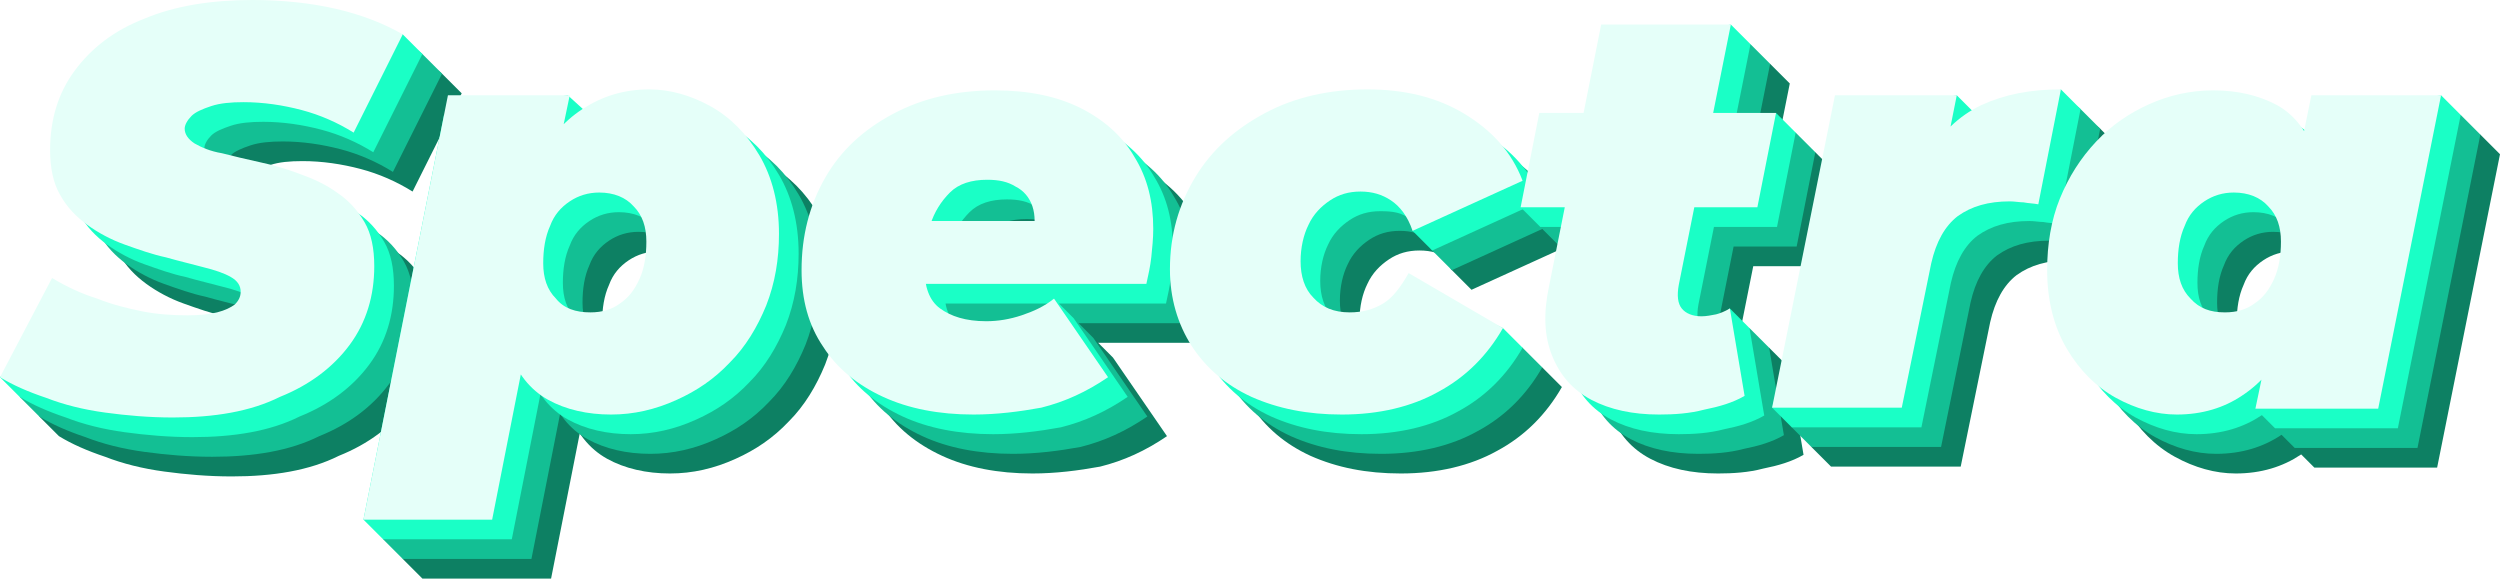
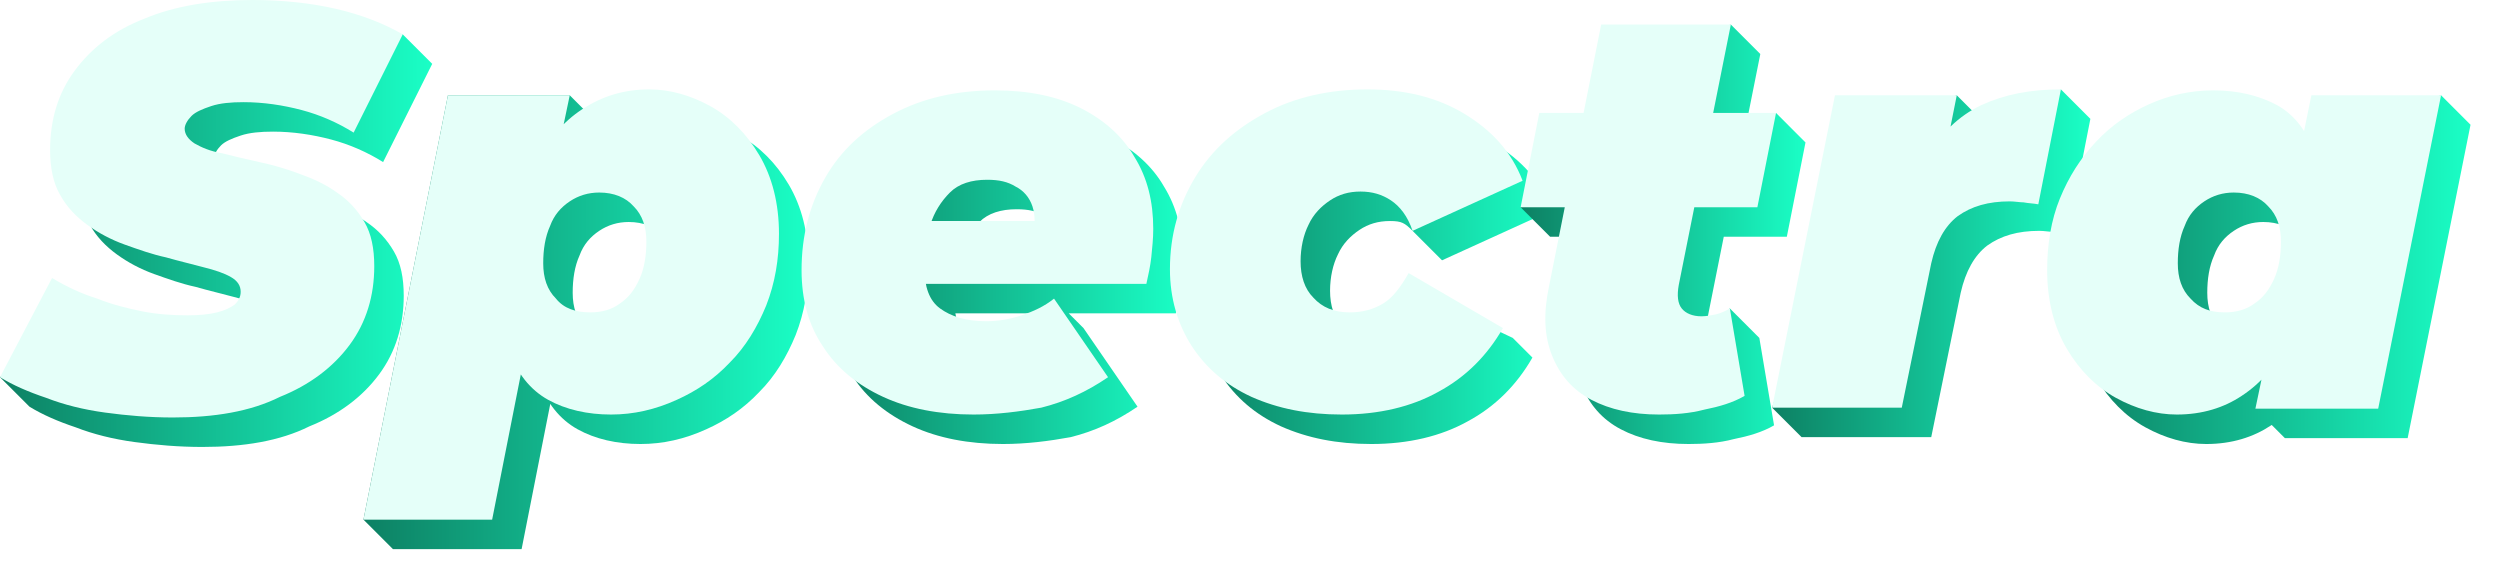
<svg xmlns="http://www.w3.org/2000/svg" version="1.1" id="Layer_1" x="0px" y="0px" viewBox="0 0 254.5 58.9" style="enable-background:new 0 0 254.5 58.9;" xml:space="preserve">
  <style type="text/css">
- 	.st0{fill:#0D8063;}
- 	.st1{fill:#13BF94;}
- 	.st2{fill:#1AFFC6;}
- 	.st3{fill:#E5FFF9;}
+ 	.st0{fill:url(#SVGID_1_);}
+ 	.st1{fill:url(#SVGID_00000104701850114517609520000000449101776486101157_);}
+ 	.st2{fill:url(#SVGID_00000081612134916380249270000013211661375389895067_);}
+ 	.st3{fill:url(#SVGID_00000168095848994071171080000017897864858470984098_);}
+ 	.st4{fill:url(#SVGID_00000177480228704828818310000008790355983051101312_);}
+ 	.st5{fill:url(#SVGID_00000104673702608171010880000016565550697857462672_);}
+ 	.st6{fill:url(#SVGID_00000113330108787598613800000017188890764834770836_);}
+ 	.st7{fill:#E5FFF9;}
</style>
  <g>
    <g>
-       <path class="st0" d="M23.6,48.5c-2.4,0-4.7-0.2-6.9-0.5s-4.2-0.8-6-1.5c-1.8-0.6-3.4-1.3-4.7-2.1l-2-2l7.3-8.1    c1.5,0.9,3,1.6,4.6,2.1c1.5,0.6,3.1,1,4.6,1.3s3.1,0.4,4.6,0.4c1.2,0,2.2-0.1,3-0.3s1.4-0.5,1.8-0.8c0.4-0.4,0.6-0.8,0.6-1.3    c0-0.6-0.3-1.1-1-1.5s-1.6-0.7-2.8-1c-1.1-0.3-2.4-0.6-3.8-1c-1.4-0.3-2.8-0.8-4.2-1.3s-2.7-1.2-3.8-2s-2.1-1.8-2.8-3.1    c-0.7-1.2-1-2.8-1-4.5c0-3.1,0.8-5.8,2.5-8.1s4-4.1,7.1-5.3c3.1-1.3,6.8-1.9,11-1.9c3,0,11.4-0.4,13.3,1.5c2,2,0,0,2,2l-5,10    c-1.6-1-3.4-1.8-5.3-2.3c-1.9-0.5-3.9-0.8-5.9-0.8c-1.3,0-2.4,0.1-3.3,0.4s-1.6,0.6-2,1s-0.7,0.9-0.7,1.3c0,0.6,0.4,1.1,1,1.5    c0.7,0.4,1.6,0.8,2.8,1c1.2,0.3,2.4,0.6,3.8,0.9s2.8,0.7,4.1,1.2c1.4,0.5,2.7,1.1,3.8,1.9c1.2,0.8,2.1,1.8,2.8,3s1,2.7,1,4.5    c0,3-0.8,5.7-2.5,8s-4.1,4.1-7.1,5.3C31.5,47.9,27.8,48.5,23.6,48.5z" />
-       <path class="st0" d="M43,58.9l-2-2l7.5-41.2H64L63.1,20l-2.2,11.7l-1.7,11.5l-3.1,15.7H43z M68.2,48.2c-2.4,0-4.6-0.5-6.4-1.5    s-3.2-2.7-4-5.1c-0.8-2.4-0.9-5.7-0.2-9.9c0.6-3.5,1.5-6.4,2.8-8.9s2.9-4.4,4.9-5.7s4.2-2,6.8-2c2.1,0,4.2,0.6,6.2,1.7    s3.7,2.8,5,5s2,4.9,2,8c0,2.6-0.4,5-1.3,7.3c-0.9,2.2-2.1,4.2-3.7,5.8c-1.6,1.7-3.4,2.9-5.4,3.8C72.7,47.7,70.5,48.2,68.2,48.2z     M66.1,37.8c1.2,0,2.2-0.3,3-0.9c0.9-0.6,1.5-1.4,2-2.5s0.7-2.4,0.7-3.8c0-1.5-0.4-2.7-1.3-3.6c-0.8-0.9-2-1.4-3.5-1.4    c-1.1,0-2.1,0.3-3,0.9s-1.6,1.4-2,2.5c-0.5,1.1-0.7,2.4-0.7,3.8c0,1.5,0.4,2.7,1.3,3.6C63.4,37.4,64.6,37.8,66.1,37.8z" />
-       <path class="st0" d="M105.1,48.2c-3.5,0-6.6-0.6-9.2-1.8s-4.7-2.9-6.1-5.1c-1.5-2.2-2.2-4.8-2.2-7.8c0-3.5,0.8-6.6,2.4-9.4    s3.9-4.9,6.9-6.5s6.4-2.4,10.4-2.4c3.4,0,6.3,0.6,8.7,1.8c2.4,1.2,4.3,2.9,5.5,5c1.3,2.1,1.9,4.5,1.9,7.3c0,1-0.1,1.9-0.2,2.9    c-0.1,0.9-0.3,1.8-0.5,2.7H97.9l1.2-6.4h17.5l-5.5,1.7c0.3-1.2,0.3-2.3,0-3.2c-0.3-0.9-0.9-1.6-1.7-2c-0.8-0.5-1.7-0.7-2.9-0.7    c-1.6,0-2.9,0.4-3.8,1.3s-1.6,2-2,3.3c-0.4,1.4-0.6,2.8-0.6,4.3c0,2,0.5,3.4,1.6,4.2s2.6,1.3,4.7,1.3c1.2,0,3.7-3.9,4.9-4.3    c2,2,0,0,2,2l5.5,8c-2.2,1.5-4.4,2.5-6.8,3.1C109.8,47.9,107.5,48.2,105.1,48.2z" />
-       <path class="st0" d="M142.6,48.2c-3.5,0-6.5-0.6-9.2-1.8c-2.6-1.2-4.6-2.9-6.1-5.2c-1.4-2.2-2.2-4.8-2.2-7.8    c0-3.5,0.9-6.6,2.6-9.4s4.1-4.9,7.1-6.5s6.5-2.4,10.4-2.4c3.8,0,7.1,0.8,9.9,2.5c2.8,1.7,4.8,3.9,5.9,6.8l-11.2,5.1c-2-2,0,0-2-2    c-0.5-0.5,0.3-0.8-0.2-1.1c-0.9-0.6-1.9-0.9-3.1-0.9c-1.2,0-2.2,0.3-3.1,0.9c-0.9,0.6-1.7,1.4-2.2,2.5c-0.5,1-0.8,2.3-0.8,3.7    c0,1.5,0.4,2.8,1.3,3.7c0.9,1,2.1,1.5,3.7,1.5c1.3,0,2.4-0.3,3.4-0.9c1-0.6,1.8-1.7,2.6-3.1l7.6,3.6l2,2c-1.6,2.8-3.8,5-6.6,6.5    C149.7,47.4,146.4,48.2,142.6,48.2z" />
-       <path class="st0" d="M160.8,27.1l-1.8-1.8l3.7-7.8l22.1-2l2,2l-1.9,9.6H160.8z M174.9,48.2c-2.7,0-5-0.5-6.9-1.5s-3.2-2.5-4-4.5    s-0.9-4.3-0.3-7.1L169,8.5l11.2-2l2,2L176.9,35c-0.2,1.1-0.1,1.9,0.3,2.4c0.4,0.5,1.1,0.8,2,0.8c0.5,0,0.4-2.7,0.9-2.8    c2,2,0,0,2,2l1.5,8.9c-1.2,0.7-2.6,1.1-4.1,1.4C178,48.1,176.4,48.2,174.9,48.2z" />
-       <path class="st0" d="M184.4,45.5l8.4-29.8h12.4l-1.8,9l-1.2-2.6c1.3-2.5,3.2-4.3,5.5-5.4c2-0.9,4.4-5.3,6.1-3.6c2,2,0,0,2,2    l-2.3,11.7c-0.5-0.1-1-0.1-1.5-0.2c-0.4,0-0.9-0.1-1.4-0.1c-2.2,0-3.9,0.5-5.3,1.5c-1.3,1-2.2,2.6-2.7,4.8l-3,14.7h-13.2    L184.4,45.5z" />
-       <path class="st0" d="M227.6,48.2c-2.1,0-4.2-0.6-6.2-1.7s-3.7-2.8-5-5s-2-4.9-2-8c0-2.6,0.4-5.1,1.3-7.3s2.1-4.1,3.7-5.8    c1.6-1.7,3.4-2.9,5.4-3.8c2-0.9,4.2-1.4,6.5-1.4c2.5,0,4.6,0.5,6.5,1.5c1.8,1,3.1,2.7,3.9,5.1c0.8,2.4,0.9,5.7,0.2,9.9    c-0.5,3.4-1.5,6.4-2.8,8.9s-2.9,4.4-4.9,5.7C232.4,47.5,230.2,48.2,227.6,48.2z M232.5,37.8c1.2,0,2.2-0.3,3-0.9    c0.9-0.6,1.5-1.4,2-2.5s0.7-2.4,0.7-3.8c0-1.5-0.4-2.7-1.3-3.6c-0.8-0.9-2-1.4-3.5-1.4c-1.1,0-2.1,0.3-3,0.9s-1.6,1.4-2,2.5    c-0.5,1.1-0.7,2.4-0.7,3.8c0,1.5,0.4,2.7,1.3,3.6C229.9,37.4,231,37.8,232.5,37.8z M235.6,47.6l-2-2l2.9-2.3l2.2-11.7l1.7-11.5    l0.9-4.4l11.2-2l2,2l-6.4,31.9H235.6z" />
+       <linearGradient id="SVGID_1_" gradientUnits="userSpaceOnUse" x1="-9.536743e-07" y1="-746.975" x2="44" y2="-746.975" gradientTransform="matrix(1 0 0 -1 0 -722.7245)">
+         <stop offset="0" style="stop-color:#0D8063" />
+         <stop offset="1" style="stop-color:#1AFFC6" />
+       </linearGradient>
+       <path class="st0" d="M41,3.5c0.5,0.5,2.5,2.5,3,3l-5,10c-1.6-1-3.4-1.8-5.3-2.3c-1.9-0.5-3.9-0.8-5.9-0.8c-1.3,0-2.4,0.1-3.3,0.4    c-0.9,0.3-1.6,0.6-2,1s-0.7,0.9-0.7,1.3c0,0.6,0.4,1.1,1,1.5c0.7,0.4,1.6,0.8,2.8,1c1.2,0.3,2.4,0.6,3.8,0.9s2.8,0.7,4.1,1.2    c1.4,0.5,2.7,1.1,3.8,1.9c1.2,0.8,2.1,1.8,2.8,3s1,2.7,1,4.5c0,3-0.8,5.7-2.5,8s-4.1,4.1-7.1,5.3c-3,1.5-6.7,2.1-10.9,2.1    c-2.4,0-4.7-0.2-6.9-0.5s-4.2-0.8-6-1.5c-1.8-0.6-3.4-1.3-4.7-2.1l-3-3l8.3-7.1c1.5,0.9,3,1.6,4.6,2.1c1.5,0.6,3.1,1,4.6,1.3    s3.1,0.4,4.6,0.4c1.2,0,2.2-0.1,3-0.3s1.4-0.5,1.8-0.8c0.4-0.4,0.6-0.8,0.6-1.3c0-0.6-0.3-1.1-1-1.5s-1.6-0.7-2.8-1    c-1.1-0.3-2.4-0.6-3.8-1c-1.4-0.3-2.8-0.8-4.2-1.3s-2.7-1.2-3.8-2s-2.1-1.8-2.8-3.1c-0.7-1.2-1-2.8-1-4.5c0-3.1,0.8-5.8,2.5-8.1    s4-4.1,7.1-5.3c3.1-1.3,6.8-1.9,11-1.9" />
+       <linearGradient id="SVGID_00000153685109065138994400000006566429718114472862_" gradientUnits="userSpaceOnUse" x1="37" y1="-755.524" x2="82.3" y2="-755.524" gradientTransform="matrix(1 0 0 -1 0 -722.7245)">
+         <stop offset="0" style="stop-color:#0D8063" />
+         <stop offset="1" style="stop-color:#1AFFC6" />
+       </linearGradient>
+       <path style="fill:url(#SVGID_00000153685109065138994400000006566429718114472862_);" d="M40,55.9l-3-3l8.6-43.2H58l3,3L60.1,17    l-2.2,11.7l-1.7,11.5l-3.1,15.7H40z M65.2,45.2c-2.4,0-4.6-0.5-6.4-1.5s-3.2-2.7-4-5.1c-0.8-2.4-0.9-5.7-0.2-9.9    c0.6-3.5,1.5-6.4,2.8-8.9s2.9-4.4,4.9-5.7s4.2-2,6.8-2c2.1,0,4.2,0.6,6.2,1.7s3.7,2.8,5,5s2,4.9,2,8c0,2.6-0.4,5-1.3,7.3    c-0.9,2.2-2.1,4.2-3.7,5.8c-1.6,1.7-3.4,2.9-5.4,3.8C69.7,44.7,67.5,45.2,65.2,45.2z M63.1,34.8c1.2,0,2.2-0.3,3-0.9    c0.9-0.6,1.5-1.4,2-2.5c0.5-1.1,0.7-2.4,0.7-3.8c0-1.5-0.4-2.7-1.3-3.6c-0.8-0.9-2-1.4-3.5-1.4c-1.1,0-2.1,0.3-3,0.9    s-1.6,1.4-2,2.5c-0.5,1.1-0.7,2.4-0.7,3.8c0,1.5,0.4,2.7,1.3,3.6C60.4,34.4,61.6,34.8,63.1,34.8z" />
+       <linearGradient id="SVGID_00000183224356624393567520000016824377868214444934_" gradientUnits="userSpaceOnUse" x1="84.6" y1="-751.424" x2="120.4" y2="-751.424" gradientTransform="matrix(1 0 0 -1 0 -722.7245)">
+         <stop offset="0" style="stop-color:#0D8063" />
+         <stop offset="1" style="stop-color:#1AFFC6" />
+       </linearGradient>
+       <path style="fill:url(#SVGID_00000183224356624393567520000016824377868214444934_);" d="M102.1,45.2c-3.5,0-6.6-0.6-9.2-1.8    s-4.7-2.9-6.1-5.1c-1.5-2.2-2.2-4.8-2.2-7.8c0-3.5,0.8-6.6,2.4-9.4s3.9-4.9,6.9-6.5s6.4-2.4,10.4-2.4c3.4,0,6.3,0.6,8.7,1.8    c2.4,1.2,4.3,2.9,5.5,5c1.3,2.1,1.9,4.5,1.9,7.3c0,1-0.1,1.9-0.2,2.9c-0.1,0.9-0.3,1.8-0.5,2.7H94.9l1.2-6.4h17.5l-5.5,1.7    c0.3-1.2,0.3-2.3,0-3.2c-0.3-0.9-0.9-1.6-1.7-2c-0.8-0.5-1.7-0.7-2.9-0.7c-1.6,0-2.9,0.4-3.8,1.3s-1.6,2-2,3.3    c-0.4,1.4-0.6,2.8-0.6,4.3c0,2,0.5,3.4,1.6,4.2s2.7,0.8,4.7,1.3c2.6,0.6,3.7-3.9,4.9-4.3c2,2,0,0,2,2l5.5,8    c-2.2,1.5-4.4,2.5-6.8,3.1C106.8,44.9,104.5,45.2,102.1,45.2z" />
+       <linearGradient id="SVGID_00000085932761862902086030000016693852786217339294_" gradientUnits="userSpaceOnUse" x1="122.1" y1="-751.375" x2="158" y2="-751.375" gradientTransform="matrix(1 0 0 -1 0 -722.7245)">
+         <stop offset="0" style="stop-color:#0D8063" />
+         <stop offset="1" style="stop-color:#1AFFC6" />
+       </linearGradient>
+       <path style="fill:url(#SVGID_00000085932761862902086030000016693852786217339294_);" d="M139.6,45.2c-3.5,0-6.5-0.6-9.2-1.8    c-2.6-1.2-4.6-2.9-6.1-5.2c-1.4-2.2-2.2-4.8-2.2-7.8c0-3.5,0.9-6.6,2.6-9.4s4.1-4.9,7.1-6.5s6.5-2.4,10.4-2.4    c3.8,0,7.1,0.8,9.9,2.5c2.8,1.7,4.8,3.9,5.9,6.8l-11.2,5.1c-2-2,0,0-2-2c-0.2-0.2,0.2,0.2-1-1c-0.8-0.8-1.1-1-2.3-1    s-2.2,0.3-3.1,0.9c-0.9,0.6-1.7,1.4-2.2,2.5c-0.5,1-0.8,2.3-0.8,3.7c0,1.5,0.4,2.8,1.3,3.7c0.9,1,2.1,1.5,3.7,1.5    c1.3,0,2.4-0.3,3.4-0.9c1-0.6,1.8-1.7,2.6-3.1l7.6,3.6l2,2c-1.6,2.8-3.8,5-6.6,6.5C146.7,44.4,143.4,45.2,139.6,45.2z" />
+       <linearGradient id="SVGID_00000130635895883777682310000016393053138051073956_" gradientUnits="userSpaceOnUse" x1="154.8" y1="-746.574" x2="183.8" y2="-746.574" gradientTransform="matrix(1 0 0 -1 0 -722.7245)">
+         <stop offset="0" style="stop-color:#0D8063" />
+         <stop offset="1" style="stop-color:#1AFFC6" />
+       </linearGradient>
+       <path style="fill:url(#SVGID_00000130635895883777682310000016393053138051073956_);" d="M157.8,24.1l-3-3l4.9-6.6l21.1-3l3,3    l-1.9,9.6H157.8z M171.9,45.2c-2.7,0-5-0.5-6.9-1.5s-3.2-2.5-4-4.5s-0.9-4.3-0.3-7.1L166,5.5l10.2-3l3,3L173.9,32    c-0.2,1.1-0.1,1.9,0.3,2.4c0.4,0.5,1.1,0.8,2,0.8c0.5,0-0.6-3.7-0.1-3.8c2,2,1,1,3,3l1.5,8.9c-1.2,0.7-2.6,1.1-4.1,1.4    C175,45.1,173.4,45.2,171.9,45.2z" />
+       <linearGradient id="SVGID_00000176746554637911464630000009364588151816816271_" gradientUnits="userSpaceOnUse" x1="180.4" y1="-749.524" x2="212.8" y2="-749.524" gradientTransform="matrix(1 0 0 -1 0 -722.7245)">
+         <stop offset="0" style="stop-color:#0D8063" />
+         <stop offset="1" style="stop-color:#1AFFC6" />
+       </linearGradient>
+       <path style="fill:url(#SVGID_00000176746554637911464630000009364588151816816271_);" d="M209.8,9.1c2,2,1,1,3,3l-2.3,11.7    c-0.5-0.1-1-0.1-1.5-0.2c-0.4,0-0.9-0.1-1.4-0.1c-2.2,0-3.9,0.5-5.3,1.5c-1.3,1-2.2,2.6-2.7,4.8l-3,14.7h-13.2l-3-3l0,0l9.4-28.8    l9.4-3l3,3l-1.8,9l-1.2-2.6c1.3-2.5,3.2-4.3,5.5-5.4" />
+       <linearGradient id="SVGID_00000147181835337528266450000010248747588795989943_" gradientUnits="userSpaceOnUse" x1="211.4" y1="-750.174" x2="251.5" y2="-750.174" gradientTransform="matrix(1 0 0 -1 0 -722.7245)">
+         <stop offset="0" style="stop-color:#0D8063" />
+         <stop offset="1" style="stop-color:#1AFFC6" />
+       </linearGradient>
+       <path style="fill:url(#SVGID_00000147181835337528266450000010248747588795989943_);" d="M224.6,45.2c-2.1,0-4.2-0.6-6.2-1.7    s-3.7-2.8-5-5s-2-4.9-2-8c0-2.6,0.4-5.1,1.3-7.3s2.1-4.1,3.7-5.8c1.6-1.7,3.4-2.9,5.4-3.8s4.2-1.4,6.5-1.4c2.5,0,4.6,0.5,6.5,1.5    c1.8,1,3.1,2.7,3.9,5.1c0.8,2.4,0.9,5.7,0.2,9.9c-0.5,3.4-1.5,6.4-2.8,8.9s-2.9,4.4-4.9,5.7C229.4,44.5,227.2,45.2,224.6,45.2z     M229.5,34.8c1.2,0,2.2-0.3,3-0.9c0.9-0.6,1.5-1.4,2-2.5c0.5-1.1,0.7-2.4,0.7-3.8c0-1.5-0.4-2.7-1.3-3.6c-0.8-0.9-2-1.4-3.5-1.4    c-1.1,0-2.1,0.3-3,0.9s-1.6,1.4-2,2.5c-0.5,1.1-0.7,2.4-0.7,3.8c0,1.5,0.4,2.7,1.3,3.6C226.9,34.4,228,34.8,229.5,34.8z     M232.6,44.6l-2-2l2.9-2.3l2.2-11.7l1.7-11.5l0.9-4.4l10.2-3l3,3l-6.4,31.9H232.6z" />
    </g>
  </g>
  <g>
    <g>
-       <path class="st1" d="M21.6,46.5c-2.4,0-4.7-0.2-6.9-0.5s-4.2-0.8-6-1.5c-1.8-0.6-3.4-1.3-4.7-2.1l-2-2l7.3-8.1    c1.5,0.9,3,1.6,4.6,2.1c1.5,0.6,3.1,1,4.6,1.3s3.1,0.4,4.6,0.4c1.2,0,2.2-0.1,3-0.3s1.4-0.5,1.8-0.8c0.4-0.4,0.6-0.8,0.6-1.3    c0-0.6-0.3-1.1-1-1.5s-1.6-0.7-2.8-1c-1.1-0.3-2.4-0.6-3.8-1c-1.4-0.3-2.8-0.8-4.2-1.3s-2.7-1.2-3.8-2s-2.1-1.8-2.8-3.1    c-0.7-1.2-1-2.8-1-4.5c0-3.1,0.8-5.8,2.5-8.1s4-4.1,7.1-5.3c3.1-1.3,6.8-1.9,11-1.9c3,0,11.4-0.4,13.3,1.5c1.8,1.8,0.2,0.2,2,2    l-5,10c-1.6-1-3.4-1.8-5.3-2.3c-1.9-0.5-3.9-0.8-5.9-0.8c-1.3,0-2.4,0.1-3.3,0.4c-0.9,0.3-1.6,0.6-2,1c-0.4,0.4-0.7,0.9-0.7,1.3    c0,0.6,0.4,1.1,1,1.5c0.7,0.4,1.6,0.8,2.8,1c1.2,0.3,2.4,0.6,3.8,0.9s2.8,0.7,4.1,1.2c1.4,0.5,2.7,1.1,3.8,1.9    c1.2,0.8,2.1,1.8,2.8,3s1,2.7,1,4.5c0,3-0.8,5.7-2.5,8s-4.1,4.1-7.1,5.3C29.5,45.9,25.8,46.5,21.6,46.5z" />
-       <path class="st1" d="M41,56.9l-2-2l8-41.2h15L61.1,18l-2.2,11.7l-1.7,11.5l-3.1,15.7H41z M66.2,46.2c-2.4,0-4.6-0.5-6.4-1.5    s-3.2-2.7-4-5.1c-0.8-2.4-0.9-5.7-0.2-9.9c0.6-3.5,1.5-6.4,2.8-8.9s2.9-4.4,4.9-5.7s4.2-2,6.8-2c2.1,0,4.2,0.6,6.2,1.7    s3.7,2.8,5,5s2,4.9,2,8c0,2.6-0.4,5-1.3,7.3c-0.9,2.2-2.1,4.2-3.7,5.8c-1.6,1.7-3.4,2.9-5.4,3.8C70.7,45.7,68.5,46.2,66.2,46.2z     M64.1,35.8c1.2,0,2.2-0.3,3-0.9c0.9-0.6,1.5-1.4,2-2.5s0.7-2.4,0.7-3.8c0-1.5-0.4-2.7-1.3-3.6c-0.8-0.9-2-1.4-3.5-1.4    c-1.1,0-2.1,0.3-3,0.9s-1.6,1.4-2,2.5c-0.5,1.1-0.7,2.4-0.7,3.8c0,1.5,0.4,2.7,1.3,3.6C61.4,35.4,62.6,35.8,64.1,35.8z" />
-       <path class="st1" d="M103.1,46.2c-3.5,0-6.6-0.6-9.2-1.8s-4.7-2.9-6.1-5.1c-1.5-2.2-2.2-4.8-2.2-7.8c0-3.5,0.8-6.6,2.4-9.4    s3.9-4.9,6.9-6.5s6.4-2.4,10.4-2.4c3.4,0,6.3,0.6,8.7,1.8c2.4,1.2,4.3,2.9,5.5,5c1.3,2.1,1.9,4.5,1.9,7.3c0,1-0.1,1.9-0.2,2.9    c-0.1,0.9-0.3,1.8-0.5,2.7H95.9l1.2-6.4h17.5l-5.5,1.7c0.3-1.2,0.3-2.3,0-3.2c-0.3-0.9-0.9-1.6-1.7-2c-0.8-0.5-1.7-0.7-2.9-0.7    c-1.6,0-2.9,0.4-3.8,1.3s-1.6,2-2,3.3c-0.4,1.4-0.6,2.8-0.6,4.3c0,2,0.5,3.4,1.6,4.2s2.6,1.3,4.7,1.3c1.2,0,3.7-3.9,4.9-4.3    c2,2,0,0,2,2l5.5,8c-2.2,1.5-4.4,2.5-6.8,3.1C107.8,45.9,105.5,46.2,103.1,46.2z" />
-       <path class="st1" d="M140.6,46.2c-3.5,0-6.5-0.6-9.2-1.8c-2.6-1.2-4.6-2.9-6.1-5.2c-1.4-2.2-2.2-4.8-2.2-7.8    c0-3.5,0.9-6.6,2.6-9.4s4.1-4.9,7.1-6.5s6.5-2.4,10.4-2.4c3.8,0,7.1,0.8,9.9,2.5c2.8,1.7,4.8,3.9,5.9,6.8l-11.2,5.1c-2-2,0,0-2-2    c-0.5-0.5,0.3-0.8-0.2-1.1c-0.9-0.6-1.9-0.9-3.1-0.9c-1.2,0-2.2,0.3-3.1,0.9c-0.9,0.6-1.7,1.4-2.2,2.5c-0.5,1-0.8,2.3-0.8,3.7    c0,1.5,0.4,2.8,1.3,3.7c0.9,1,2.1,1.5,3.7,1.5c1.3,0,2.4-0.3,3.4-0.9c1-0.6,1.8-1.7,2.6-3.1l7.6,3.6l2,2c-1.6,2.8-3.8,5-6.6,6.5    C147.7,45.4,144.4,46.2,140.6,46.2z" />
-       <path class="st1" d="M158.8,25.1l-2-2l3.9-7.6l22.1-2l2,2l-1.9,9.6H158.8z M172.9,46.2c-2.7,0-5-0.5-6.9-1.5s-3.2-2.5-4-4.5    s-0.9-4.3-0.3-7.1L167,6.5l11.2-2l2,2L174.9,33c-0.2,1.1-0.1,1.9,0.3,2.4c0.4,0.5,1.1,0.8,2,0.8c0.5,0,0.4-2.7,0.9-2.8    c2,2,0,0,2,2l1.5,8.9c-1.2,0.7-2.6,1.1-4.1,1.4C176,46.1,174.4,46.2,172.9,46.2z" />
-       <path class="st1" d="M182.4,43.5l8.4-29.8h12.4l-1.8,9l-1.2-2.6c1.3-2.5,3.2-4.3,5.5-5.4c2-0.9,4.4-5.3,6.1-3.6c2,2,0,0,2,2    l-2.3,11.7c-0.5-0.1-1-0.1-1.5-0.2c-0.4,0-0.9-0.1-1.4-0.1c-2.2,0-3.9,0.5-5.3,1.5c-1.3,1-2.2,2.6-2.7,4.8l-3,14.7h-13.2    L182.4,43.5z" />
-       <path class="st1" d="M225.6,46.2c-2.1,0-4.2-0.6-6.2-1.7s-3.7-2.8-5-5s-2-4.9-2-8c0-2.6,0.4-5.1,1.3-7.3s2.1-4.1,3.7-5.8    c1.6-1.7,3.4-2.9,5.4-3.8s4.2-1.4,6.5-1.4c2.5,0,4.6,0.5,6.5,1.5c1.8,1,3.1,2.7,3.9,5.1c0.8,2.4,0.9,5.7,0.2,9.9    c-0.5,3.4-1.5,6.4-2.8,8.9s-2.9,4.4-4.9,5.7C230.4,45.5,228.2,46.2,225.6,46.2z M230.5,35.8c1.2,0,2.2-0.3,3-0.9    c0.9-0.6,1.5-1.4,2-2.5s0.7-2.4,0.7-3.8c0-1.5-0.4-2.7-1.3-3.6c-0.8-0.9-2-1.4-3.5-1.4c-1.1,0-2.1,0.3-3,0.9s-1.6,1.4-2,2.5    c-0.5,1.1-0.7,2.4-0.7,3.8c0,1.5,0.4,2.7,1.3,3.6C227.9,35.4,229,35.8,230.5,35.8z M233.6,45.6l-2-2l2.9-2.3l2.2-11.7l1.7-11.5    l0.9-4.4l11.2-2l2,2l-6.4,31.9H233.6z" />
-     </g>
-   </g>
-   <g>
-     <g>
-       <path class="st2" d="M41,3.5c0.5,0.5,1.5,1.5,2,2l-5,10c-1.6-1-3.4-1.8-5.3-2.3c-1.9-0.5-3.9-0.8-5.9-0.8c-1.3,0-2.4,0.1-3.3,0.4    c-0.9,0.3-1.6,0.6-2,1s-0.7,0.9-0.7,1.3c0,0.6,0.4,1.1,1,1.5c0.7,0.4,1.6,0.8,2.8,1c1.2,0.3,2.4,0.6,3.8,0.9s2.8,0.7,4.1,1.2    c1.4,0.5,2.7,1.1,3.8,1.9c1.2,0.8,2.1,1.8,2.8,3s1,2.7,1,4.5c0,3-0.8,5.7-2.5,8s-4.1,4.1-7.1,5.3c-3,1.5-6.7,2.1-10.9,2.1    c-2.4,0-4.7-0.2-6.9-0.5s-4.2-0.8-6-1.5c-1.8-0.6-3.4-1.3-4.7-2.1l-2-2l7.3-8.1c1.5,0.9,3,1.6,4.6,2.1c1.5,0.6,3.1,1,4.6,1.3    s3.1,0.4,4.6,0.4c1.2,0,2.2-0.1,3-0.3s1.4-0.5,1.8-0.8c0.4-0.4,0.6-0.8,0.6-1.3c0-0.6-0.3-1.1-1-1.5s-1.6-0.7-2.8-1    c-1.1-0.3-2.4-0.6-3.8-1c-1.4-0.3-2.8-0.8-4.2-1.3s-2.7-1.2-3.8-2s-2.1-1.8-2.8-3.1c-0.7-1.2-1-2.8-1-4.5c0-3.1,0.8-5.8,2.5-8.1    s4-4.1,7.1-5.3c3.1-1.3,6.8-1.9,11-1.9" />
-       <path class="st2" d="M39,54.9l-2-2l8.2-41.2l12.6-2l2.2,2L59.1,16l-2.2,11.7l-1.7,11.5l-3.1,15.7H39z M64.2,44.2    c-2.4,0-4.6-0.5-6.4-1.5s-3.2-2.7-4-5.1c-0.8-2.4-0.9-5.7-0.2-9.9c0.6-3.5,1.5-6.4,2.8-8.9s2.9-4.4,4.9-5.7s4.2-2,6.8-2    c2.1,0,4.2,0.6,6.2,1.7s3.7,2.8,5,5s2,4.9,2,8c0,2.6-0.4,5-1.3,7.3c-0.9,2.2-2.1,4.2-3.7,5.8c-1.6,1.7-3.4,2.9-5.4,3.8    C68.7,43.7,66.5,44.2,64.2,44.2z M62.1,33.8c1.2,0,2.2-0.3,3-0.9c0.9-0.6,1.5-1.4,2-2.5s0.7-2.4,0.7-3.8c0-1.5-0.4-2.7-1.3-3.6    c-0.8-0.9-2-1.4-3.5-1.4c-1.1,0-2.1,0.3-3,0.9s-1.6,1.4-2,2.5c-0.5,1.1-0.7,2.4-0.7,3.8c0,1.5,0.4,2.7,1.3,3.6    C59.4,33.4,60.6,33.8,62.1,33.8z" />
-       <path class="st2" d="M101.1,44.2c-3.5,0-6.6-0.6-9.2-1.8s-4.7-2.9-6.1-5.1c-1.5-2.2-2.2-4.8-2.2-7.8c0-3.5,0.8-6.6,2.4-9.4    s3.9-4.9,6.9-6.5s6.4-2.4,10.4-2.4c3.4,0,6.3,0.6,8.7,1.8c2.4,1.2,4.3,2.9,5.5,5c1.3,2.1,1.9,4.5,1.9,7.3c0,1-0.1,1.9-0.2,2.9    c-0.1,0.9-0.3,1.8-0.5,2.7H93.9l1.2-6.4h17.5l-5.5,1.7c0.3-1.2,0.3-2.3,0-3.2c-0.3-0.9-0.9-1.6-1.7-2c-0.8-0.5-1.7-0.7-2.9-0.7    c-1.6,0-2.9,0.4-3.8,1.3s-1.6,2-2,3.3c-0.4,1.4-0.6,2.8-0.6,4.3c0,2,0.5,3.4,1.6,4.2s2.7,0.8,4.7,1.3c2.6,0.6,3.7-3.9,4.9-4.3    c2,2,0,0,2,2l5.5,8c-2.2,1.5-4.4,2.5-6.8,3.1C105.8,43.9,103.5,44.2,101.1,44.2z" />
-       <path class="st2" d="M138.6,44.2c-3.5,0-6.5-0.6-9.2-1.8c-2.6-1.2-4.6-2.9-6.1-5.2c-1.4-2.2-2.2-4.8-2.2-7.8    c0-3.5,0.9-6.6,2.6-9.4s4.1-4.9,7.1-6.5c3-1.6,6.5-2.4,10.4-2.4c3.8,0,7.1,0.8,9.9,2.5c2.8,1.7,4.8,3.9,5.9,6.8l-11.2,5.1    c-2-2,0,0-2-2c-0.2-0.2,1,0.1-0.2-1.1c-0.8-0.8-1.9-0.9-3.1-0.9c-1.2,0-2.2,0.3-3.1,0.9c-0.9,0.6-1.7,1.4-2.2,2.5    c-0.5,1-0.8,2.3-0.8,3.7c0,1.5,0.4,2.8,1.3,3.7c0.9,1,2.1,1.5,3.7,1.5c1.3,0,2.4-0.3,3.4-0.9c1-0.6,1.8-1.7,2.6-3.1l7.6,3.6l2,2    c-1.6,2.8-3.8,5-6.6,6.5C145.7,43.4,142.4,44.2,138.6,44.2z" />
-       <path class="st2" d="M156.8,23.1l-2-2l3.9-7.6l22.1-2l2,2l-1.9,9.6H156.8z M170.9,44.2c-2.7,0-5-0.5-6.9-1.5s-3.2-2.5-4-4.5    s-0.9-4.3-0.3-7.1L165,4.5l11.2-2l2,2L172.9,31c-0.2,1.1-0.1,1.9,0.3,2.4c0.4,0.5,1.1,0.8,2,0.8c0.5,0,0.4-2.7,0.9-2.8    c2,2,0,0,2,2l1.5,8.9c-1.2,0.7-2.6,1.1-4.1,1.4C174,44.1,172.4,44.2,170.9,44.2z" />
-       <path class="st2" d="M209.8,9.1c2,2,0,0,2,2l-2.3,11.7c-0.5-0.1-1-0.1-1.5-0.2c-0.4,0-0.9-0.1-1.4-0.1c-2.2,0-3.9,0.5-5.3,1.5    c-1.3,1-2.2,2.6-2.7,4.8l-3,14.7h-13.2l-2-2l0,0l8.4-29.8l10.4-2l2,2l-1.8,9l-1.2-2.6c1.3-2.5,3.2-4.3,5.5-5.4" />
-       <path class="st2" d="M223.6,44.2c-2.1,0-4.2-0.6-6.2-1.7s-3.7-2.8-5-5s-2-4.9-2-8c0-2.6,0.4-5.1,1.3-7.3s2.1-4.1,3.7-5.8    c1.6-1.7,3.4-2.9,5.4-3.8s4.2-1.4,6.5-1.4c2.5,0,4.6,0.5,6.5,1.5c1.8,1,3.1,2.7,3.9,5.1c0.8,2.4,0.9,5.7,0.2,9.9    c-0.5,3.4-1.5,6.4-2.8,8.9s-2.9,4.4-4.9,5.7C228.4,43.5,226.2,44.2,223.6,44.2z M228.5,33.8c1.2,0,2.2-0.3,3-0.9    c0.9-0.6,1.5-1.4,2-2.5s0.7-2.4,0.7-3.8c0-1.5-0.4-2.7-1.3-3.6c-0.8-0.9-2-1.4-3.5-1.4c-1.1,0-2.1,0.3-3,0.9s-1.6,1.4-2,2.5    c-0.5,1.1-0.7,2.4-0.7,3.8c0,1.5,0.4,2.7,1.3,3.6C225.9,33.4,227,33.8,228.5,33.8z M231.6,43.6l-2-2l2.9-2.3l2.2-11.7l1.7-11.5    l0.9-4.4l11.2-2l2,2l-6.4,31.9H231.6z" />
-     </g>
-   </g>
-   <g>
-     <g>
-       <path class="st3" d="M17.6,42.5c-2.4,0-4.7-0.2-6.9-0.5s-4.2-0.8-6-1.5c-1.8-0.6-3.4-1.3-4.7-2.1l5.3-10.1c1.5,0.9,3,1.6,4.6,2.1    c1.5,0.6,3.1,1,4.6,1.3s3.1,0.4,4.6,0.4c1.2,0,2.2-0.1,3-0.3s1.4-0.5,1.8-0.8c0.4-0.4,0.6-0.8,0.6-1.3c0-0.6-0.3-1.1-1-1.5    s-1.6-0.7-2.8-1c-1.1-0.3-2.4-0.6-3.8-1c-1.4-0.3-2.8-0.8-4.2-1.3s-2.7-1.2-3.8-2s-2.1-1.8-2.8-3.1c-0.7-1.2-1-2.8-1-4.5    c0-3.1,0.8-5.8,2.5-8.1s4-4.1,7.1-5.3c3.1-1.3,6.8-1.9,11-1.9c3,0,5.9,0.3,8.5,0.9s4.9,1.5,6.8,2.6l-5,10c-1.6-1-3.4-1.8-5.3-2.3    c-1.9-0.5-3.9-0.8-5.9-0.8c-1.3,0-2.4,0.1-3.3,0.4c-0.9,0.3-1.6,0.6-2,1s-0.7,0.9-0.7,1.3c0,0.6,0.4,1.1,1,1.5    c0.7,0.4,1.6,0.8,2.8,1c1.2,0.3,2.4,0.6,3.8,0.9c1.4,0.3,2.8,0.7,4.1,1.2c1.4,0.5,2.7,1.1,3.8,1.9c1.2,0.8,2.1,1.8,2.8,3    s1,2.7,1,4.5c0,3-0.8,5.7-2.5,8s-4.1,4.1-7.1,5.3C25.5,41.9,21.8,42.5,17.6,42.5z" />
-       <path class="st3" d="M37,52.9l8.6-43.2H58L57.1,14l-2.2,11.7l-1.7,11.5l-3.1,15.7H37z M62.2,42.2c-2.4,0-4.6-0.5-6.4-1.5    s-3.2-2.7-4-5.1c-0.8-2.4-0.9-5.7-0.2-9.9c0.6-3.5,1.5-6.4,2.8-8.9s2.9-4.4,4.9-5.7s4.2-2,6.8-2c2.1,0,4.2,0.6,6.2,1.7    s3.7,2.8,5,5s2,4.9,2,8c0,2.6-0.4,5-1.3,7.3c-0.9,2.2-2.1,4.2-3.7,5.8c-1.6,1.7-3.4,2.9-5.4,3.8C66.7,41.7,64.5,42.2,62.2,42.2z     M60.1,31.8c1.2,0,2.2-0.3,3-0.9c0.9-0.6,1.5-1.4,2-2.5s0.7-2.4,0.7-3.8c0-1.5-0.4-2.7-1.3-3.6c-0.8-0.9-2-1.4-3.5-1.4    c-1.1,0-2.1,0.3-3,0.9s-1.6,1.4-2,2.5c-0.5,1.1-0.7,2.4-0.7,3.8c0,1.5,0.4,2.7,1.3,3.6C57.4,31.4,58.6,31.8,60.1,31.8z" />
-       <path class="st3" d="M99.1,42.2c-3.5,0-6.6-0.6-9.2-1.8s-4.7-2.9-6.1-5.1c-1.5-2.2-2.2-4.8-2.2-7.8c0-3.5,0.8-6.6,2.4-9.4    s3.9-4.9,6.9-6.5s6.4-2.4,10.4-2.4c3.4,0,6.3,0.6,8.7,1.8c2.4,1.2,4.3,2.9,5.5,5c1.3,2.1,1.9,4.5,1.9,7.3c0,1-0.1,1.9-0.2,2.9    c-0.1,0.9-0.3,1.8-0.5,2.7H91.9l1.2-6.4h17.5l-5.5,1.7c0.3-1.2,0.3-2.3,0-3.2c-0.3-0.9-0.9-1.6-1.7-2c-0.8-0.5-1.7-0.7-2.9-0.7    c-1.6,0-2.9,0.4-3.8,1.3s-1.6,2-2,3.3c-0.4,1.4-0.6,2.8-0.6,4.3c0,2,0.5,3.4,1.6,4.2c1.1,0.8,2.6,1.3,4.7,1.3    c1.2,0,2.4-0.2,3.6-0.6c1.2-0.4,2.3-0.9,3.3-1.7l5.5,8c-2.2,1.5-4.4,2.5-6.8,3.1C103.8,41.9,101.5,42.2,99.1,42.2z" />
-       <path class="st3" d="M136.6,42.2c-3.5,0-6.5-0.6-9.2-1.8c-2.6-1.2-4.6-2.9-6.1-5.2c-1.4-2.2-2.2-4.8-2.2-7.8    c0-3.5,0.9-6.6,2.6-9.4s4.1-4.9,7.1-6.5c3-1.6,6.5-2.4,10.4-2.4c3.8,0,7.1,0.8,9.9,2.5c2.8,1.7,4.8,3.9,5.9,6.8l-11.2,5.1    c-0.5-1.5-1.3-2.5-2.2-3.1s-1.9-0.9-3.1-0.9c-1.2,0-2.2,0.3-3.1,0.9c-0.9,0.6-1.7,1.4-2.2,2.5c-0.5,1-0.8,2.3-0.8,3.7    c0,1.5,0.4,2.8,1.3,3.7c0.9,1,2.1,1.5,3.7,1.5c1.3,0,2.4-0.3,3.4-0.9s1.8-1.7,2.6-3.1l9.6,5.6c-1.6,2.8-3.8,5-6.6,6.5    C143.7,41.4,140.4,42.2,136.6,42.2z" />
-       <path class="st3" d="M154.8,21.1l1.9-9.6h24.1l-1.9,9.6H154.8z M168.9,42.2c-2.7,0-5-0.5-6.9-1.5s-3.2-2.5-4-4.5s-0.9-4.3-0.3-7.1    L163,2.5h13.2L170.9,29c-0.2,1.1-0.1,1.9,0.3,2.4c0.4,0.5,1.1,0.8,2,0.8c0.5,0,1-0.1,1.5-0.2c0.4-0.1,0.9-0.3,1.4-0.6l1.5,8.9    c-1.2,0.7-2.6,1.1-4.1,1.4C172,42.1,170.4,42.2,168.9,42.2z" />
-       <path class="st3" d="M180.4,41.5l6.4-31.8h12.4l-1.8,9l-1.2-2.6c1.3-2.5,3.2-4.3,5.5-5.4c2.4-1.1,5-1.6,8.1-1.6l-2.3,11.7    c-0.5-0.1-1-0.1-1.5-0.2c-0.4,0-0.9-0.1-1.4-0.1c-2.2,0-3.9,0.5-5.3,1.5c-1.3,1-2.2,2.6-2.7,4.8l-3,14.7H180.4L180.4,41.5z" />
-       <path class="st3" d="M221.6,42.2c-2.1,0-4.2-0.6-6.2-1.7s-3.7-2.8-5-5s-2-4.9-2-8c0-2.6,0.4-5.1,1.3-7.3s2.1-4.1,3.7-5.8    c1.6-1.7,3.4-2.9,5.4-3.8s4.2-1.4,6.5-1.4c2.5,0,4.6,0.5,6.5,1.5c1.8,1,3.1,2.7,3.9,5.1c0.8,2.4,0.9,5.7,0.2,9.9    c-0.5,3.4-1.5,6.4-2.8,8.9s-2.9,4.4-4.9,5.7C226.4,41.5,224.2,42.2,221.6,42.2z M226.5,31.8c1.2,0,2.2-0.3,3-0.9    c0.9-0.6,1.5-1.4,2-2.5s0.7-2.4,0.7-3.8c0-1.5-0.4-2.7-1.3-3.6c-0.8-0.9-2-1.4-3.5-1.4c-1.1,0-2.1,0.3-3,0.9s-1.6,1.4-2,2.5    c-0.5,1.1-0.7,2.4-0.7,3.8c0,1.5,0.4,2.7,1.3,3.6C223.9,31.4,225,31.8,226.5,31.8z M229.6,41.6l0.9-4.3l2.2-11.7l1.7-11.5l0.9-4.4    h13.2l-6.4,31.9H229.6z" />
+       <path class="st7" d="M17.6,42.5c-2.4,0-4.7-0.2-6.9-0.5s-4.2-0.8-6-1.5c-1.8-0.6-3.4-1.3-4.7-2.1l5.3-10.1c1.5,0.9,3,1.6,4.6,2.1    c1.5,0.6,3.1,1,4.6,1.3s3.1,0.4,4.6,0.4c1.2,0,2.2-0.1,3-0.3s1.4-0.5,1.8-0.8c0.4-0.4,0.6-0.8,0.6-1.3c0-0.6-0.3-1.1-1-1.5    s-1.6-0.7-2.8-1c-1.1-0.3-2.4-0.6-3.8-1c-1.4-0.3-2.8-0.8-4.2-1.3s-2.7-1.2-3.8-2s-2.1-1.8-2.8-3.1c-0.7-1.2-1-2.8-1-4.5    c0-3.1,0.8-5.8,2.5-8.1s4-4.1,7.1-5.3c3.1-1.3,6.8-1.9,11-1.9c3,0,5.9,0.3,8.5,0.9s4.9,1.5,6.8,2.6l-5,10c-1.6-1-3.4-1.8-5.3-2.3    c-1.9-0.5-3.9-0.8-5.9-0.8c-1.3,0-2.4,0.1-3.3,0.4c-0.9,0.3-1.6,0.6-2,1s-0.7,0.9-0.7,1.3c0,0.6,0.4,1.1,1,1.5    c0.7,0.4,1.6,0.8,2.8,1c1.2,0.3,2.4,0.6,3.8,0.9c1.4,0.3,2.8,0.7,4.1,1.2c1.4,0.5,2.7,1.1,3.8,1.9c1.2,0.8,2.1,1.8,2.8,3    s1,2.7,1,4.5c0,3-0.8,5.7-2.5,8s-4.1,4.1-7.1,5.3C25.5,41.9,21.8,42.5,17.6,42.5z" />
+       <path class="st7" d="M37,52.9l8.6-43.2H58L57.1,14l-2.2,11.7l-1.7,11.5l-3.1,15.7H37z M62.2,42.2c-2.4,0-4.6-0.5-6.4-1.5    s-3.2-2.7-4-5.1c-0.8-2.4-0.9-5.7-0.2-9.9c0.6-3.5,1.5-6.4,2.8-8.9s2.9-4.4,4.9-5.7s4.2-2,6.8-2c2.1,0,4.2,0.6,6.2,1.7    s3.7,2.8,5,5s2,4.9,2,8c0,2.6-0.4,5-1.3,7.3c-0.9,2.2-2.1,4.2-3.7,5.8c-1.6,1.7-3.4,2.9-5.4,3.8C66.7,41.7,64.5,42.2,62.2,42.2z     M60.1,31.8c1.2,0,2.2-0.3,3-0.9c0.9-0.6,1.5-1.4,2-2.5s0.7-2.4,0.7-3.8c0-1.5-0.4-2.7-1.3-3.6c-0.8-0.9-2-1.4-3.5-1.4    c-1.1,0-2.1,0.3-3,0.9s-1.6,1.4-2,2.5c-0.5,1.1-0.7,2.4-0.7,3.8c0,1.5,0.4,2.7,1.3,3.6C57.4,31.4,58.6,31.8,60.1,31.8z" />
+       <path class="st7" d="M99.1,42.2c-3.5,0-6.6-0.6-9.2-1.8s-4.7-2.9-6.1-5.1c-1.5-2.2-2.2-4.8-2.2-7.8c0-3.5,0.8-6.6,2.4-9.4    s3.9-4.9,6.9-6.5s6.4-2.4,10.4-2.4c3.4,0,6.3,0.6,8.7,1.8c2.4,1.2,4.3,2.9,5.5,5c1.3,2.1,1.9,4.5,1.9,7.3c0,1-0.1,1.9-0.2,2.9    c-0.1,0.9-0.3,1.8-0.5,2.7H91.9l1.2-6.4h17.5l-5.5,1.7c0.3-1.2,0.3-2.3,0-3.2c-0.3-0.9-0.9-1.6-1.7-2c-0.8-0.5-1.7-0.7-2.9-0.7    c-1.6,0-2.9,0.4-3.8,1.3s-1.6,2-2,3.3c-0.4,1.4-0.6,2.8-0.6,4.3c0,2,0.5,3.4,1.6,4.2c1.1,0.8,2.6,1.3,4.7,1.3    c1.2,0,2.4-0.2,3.6-0.6c1.2-0.4,2.3-0.9,3.3-1.7l5.5,8c-2.2,1.5-4.4,2.5-6.8,3.1C103.8,41.9,101.5,42.2,99.1,42.2z" />
+       <path class="st7" d="M136.6,42.2c-3.5,0-6.5-0.6-9.2-1.8c-2.6-1.2-4.6-2.9-6.1-5.2c-1.4-2.2-2.2-4.8-2.2-7.8    c0-3.5,0.9-6.6,2.6-9.4s4.1-4.9,7.1-6.5c3-1.6,6.5-2.4,10.4-2.4c3.8,0,7.1,0.8,9.9,2.5c2.8,1.7,4.8,3.9,5.9,6.8l-11.2,5.1    c-0.5-1.5-1.3-2.5-2.2-3.1s-1.9-0.9-3.1-0.9c-1.2,0-2.2,0.3-3.1,0.9c-0.9,0.6-1.7,1.4-2.2,2.5c-0.5,1-0.8,2.3-0.8,3.7    c0,1.5,0.4,2.8,1.3,3.7c0.9,1,2.1,1.5,3.7,1.5c1.3,0,2.4-0.3,3.4-0.9s1.8-1.7,2.6-3.1l9.6,5.6c-1.6,2.8-3.8,5-6.6,6.5    C143.7,41.4,140.4,42.2,136.6,42.2z" />
+       <path class="st7" d="M154.8,21.1l1.9-9.6h24.1l-1.9,9.6H154.8z M168.9,42.2c-2.7,0-5-0.5-6.9-1.5s-3.2-2.5-4-4.5s-0.9-4.3-0.3-7.1    L163,2.5h13.2L170.9,29c-0.2,1.1-0.1,1.9,0.3,2.4c0.4,0.5,1.1,0.8,2,0.8c0.5,0,1-0.1,1.5-0.2c0.4-0.1,0.9-0.3,1.4-0.6l1.5,8.9    c-1.2,0.7-2.6,1.1-4.1,1.4C172,42.1,170.4,42.2,168.9,42.2z" />
+       <path class="st7" d="M180.4,41.5l6.4-31.8h12.4l-1.8,9l-1.2-2.6c1.3-2.5,3.2-4.3,5.5-5.4c2.4-1.1,5-1.6,8.1-1.6l-2.3,11.7    c-0.5-0.1-1-0.1-1.5-0.2c-0.4,0-0.9-0.1-1.4-0.1c-2.2,0-3.9,0.5-5.3,1.5c-1.3,1-2.2,2.6-2.7,4.8l-3,14.7H180.4L180.4,41.5z" />
+       <path class="st7" d="M221.6,42.2c-2.1,0-4.2-0.6-6.2-1.7s-3.7-2.8-5-5s-2-4.9-2-8c0-2.6,0.4-5.1,1.3-7.3s2.1-4.1,3.7-5.8    c1.6-1.7,3.4-2.9,5.4-3.8s4.2-1.4,6.5-1.4c2.5,0,4.6,0.5,6.5,1.5c1.8,1,3.1,2.7,3.9,5.1c0.8,2.4,0.9,5.7,0.2,9.9    c-0.5,3.4-1.5,6.4-2.8,8.9s-2.9,4.4-4.9,5.7C226.4,41.5,224.2,42.2,221.6,42.2z M226.5,31.8c1.2,0,2.2-0.3,3-0.9    c0.9-0.6,1.5-1.4,2-2.5s0.7-2.4,0.7-3.8c0-1.5-0.4-2.7-1.3-3.6c-0.8-0.9-2-1.4-3.5-1.4c-1.1,0-2.1,0.3-3,0.9s-1.6,1.4-2,2.5    c-0.5,1.1-0.7,2.4-0.7,3.8c0,1.5,0.4,2.7,1.3,3.6C223.9,31.4,225,31.8,226.5,31.8z M229.6,41.6l0.9-4.3l2.2-11.7l1.7-11.5l0.9-4.4    h13.2l-6.4,31.9H229.6z" />
    </g>
  </g>
</svg>
